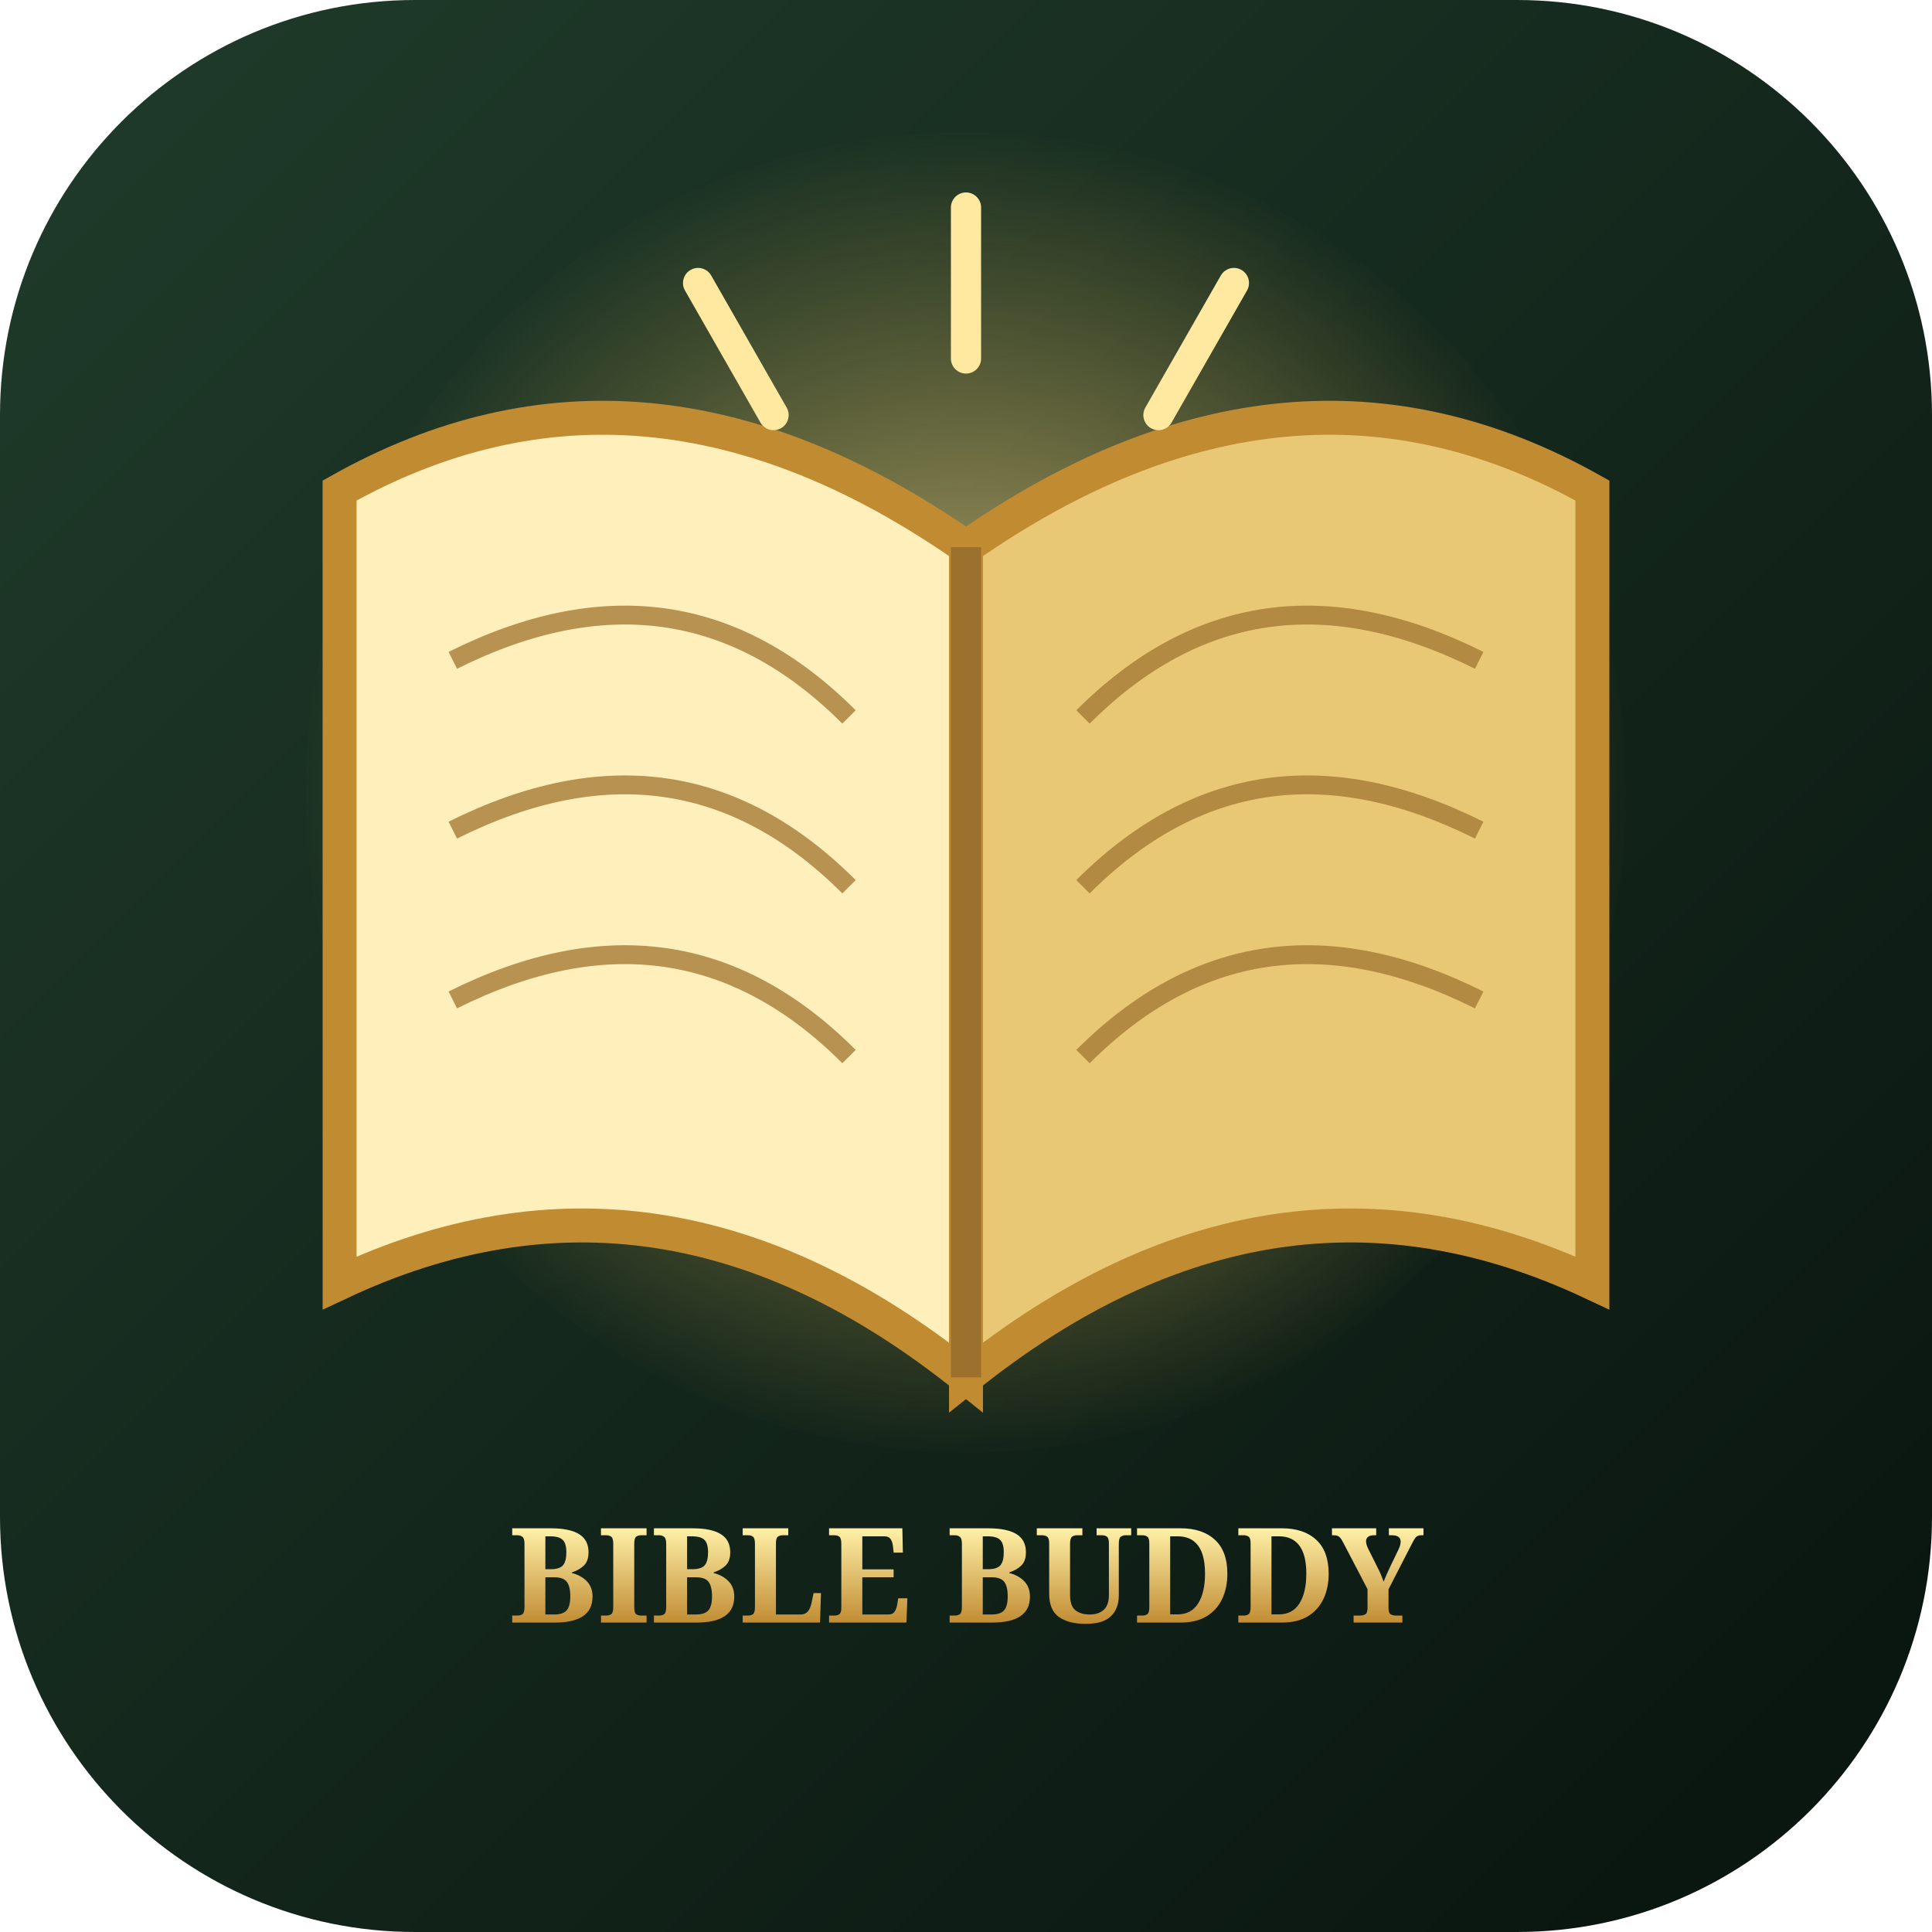
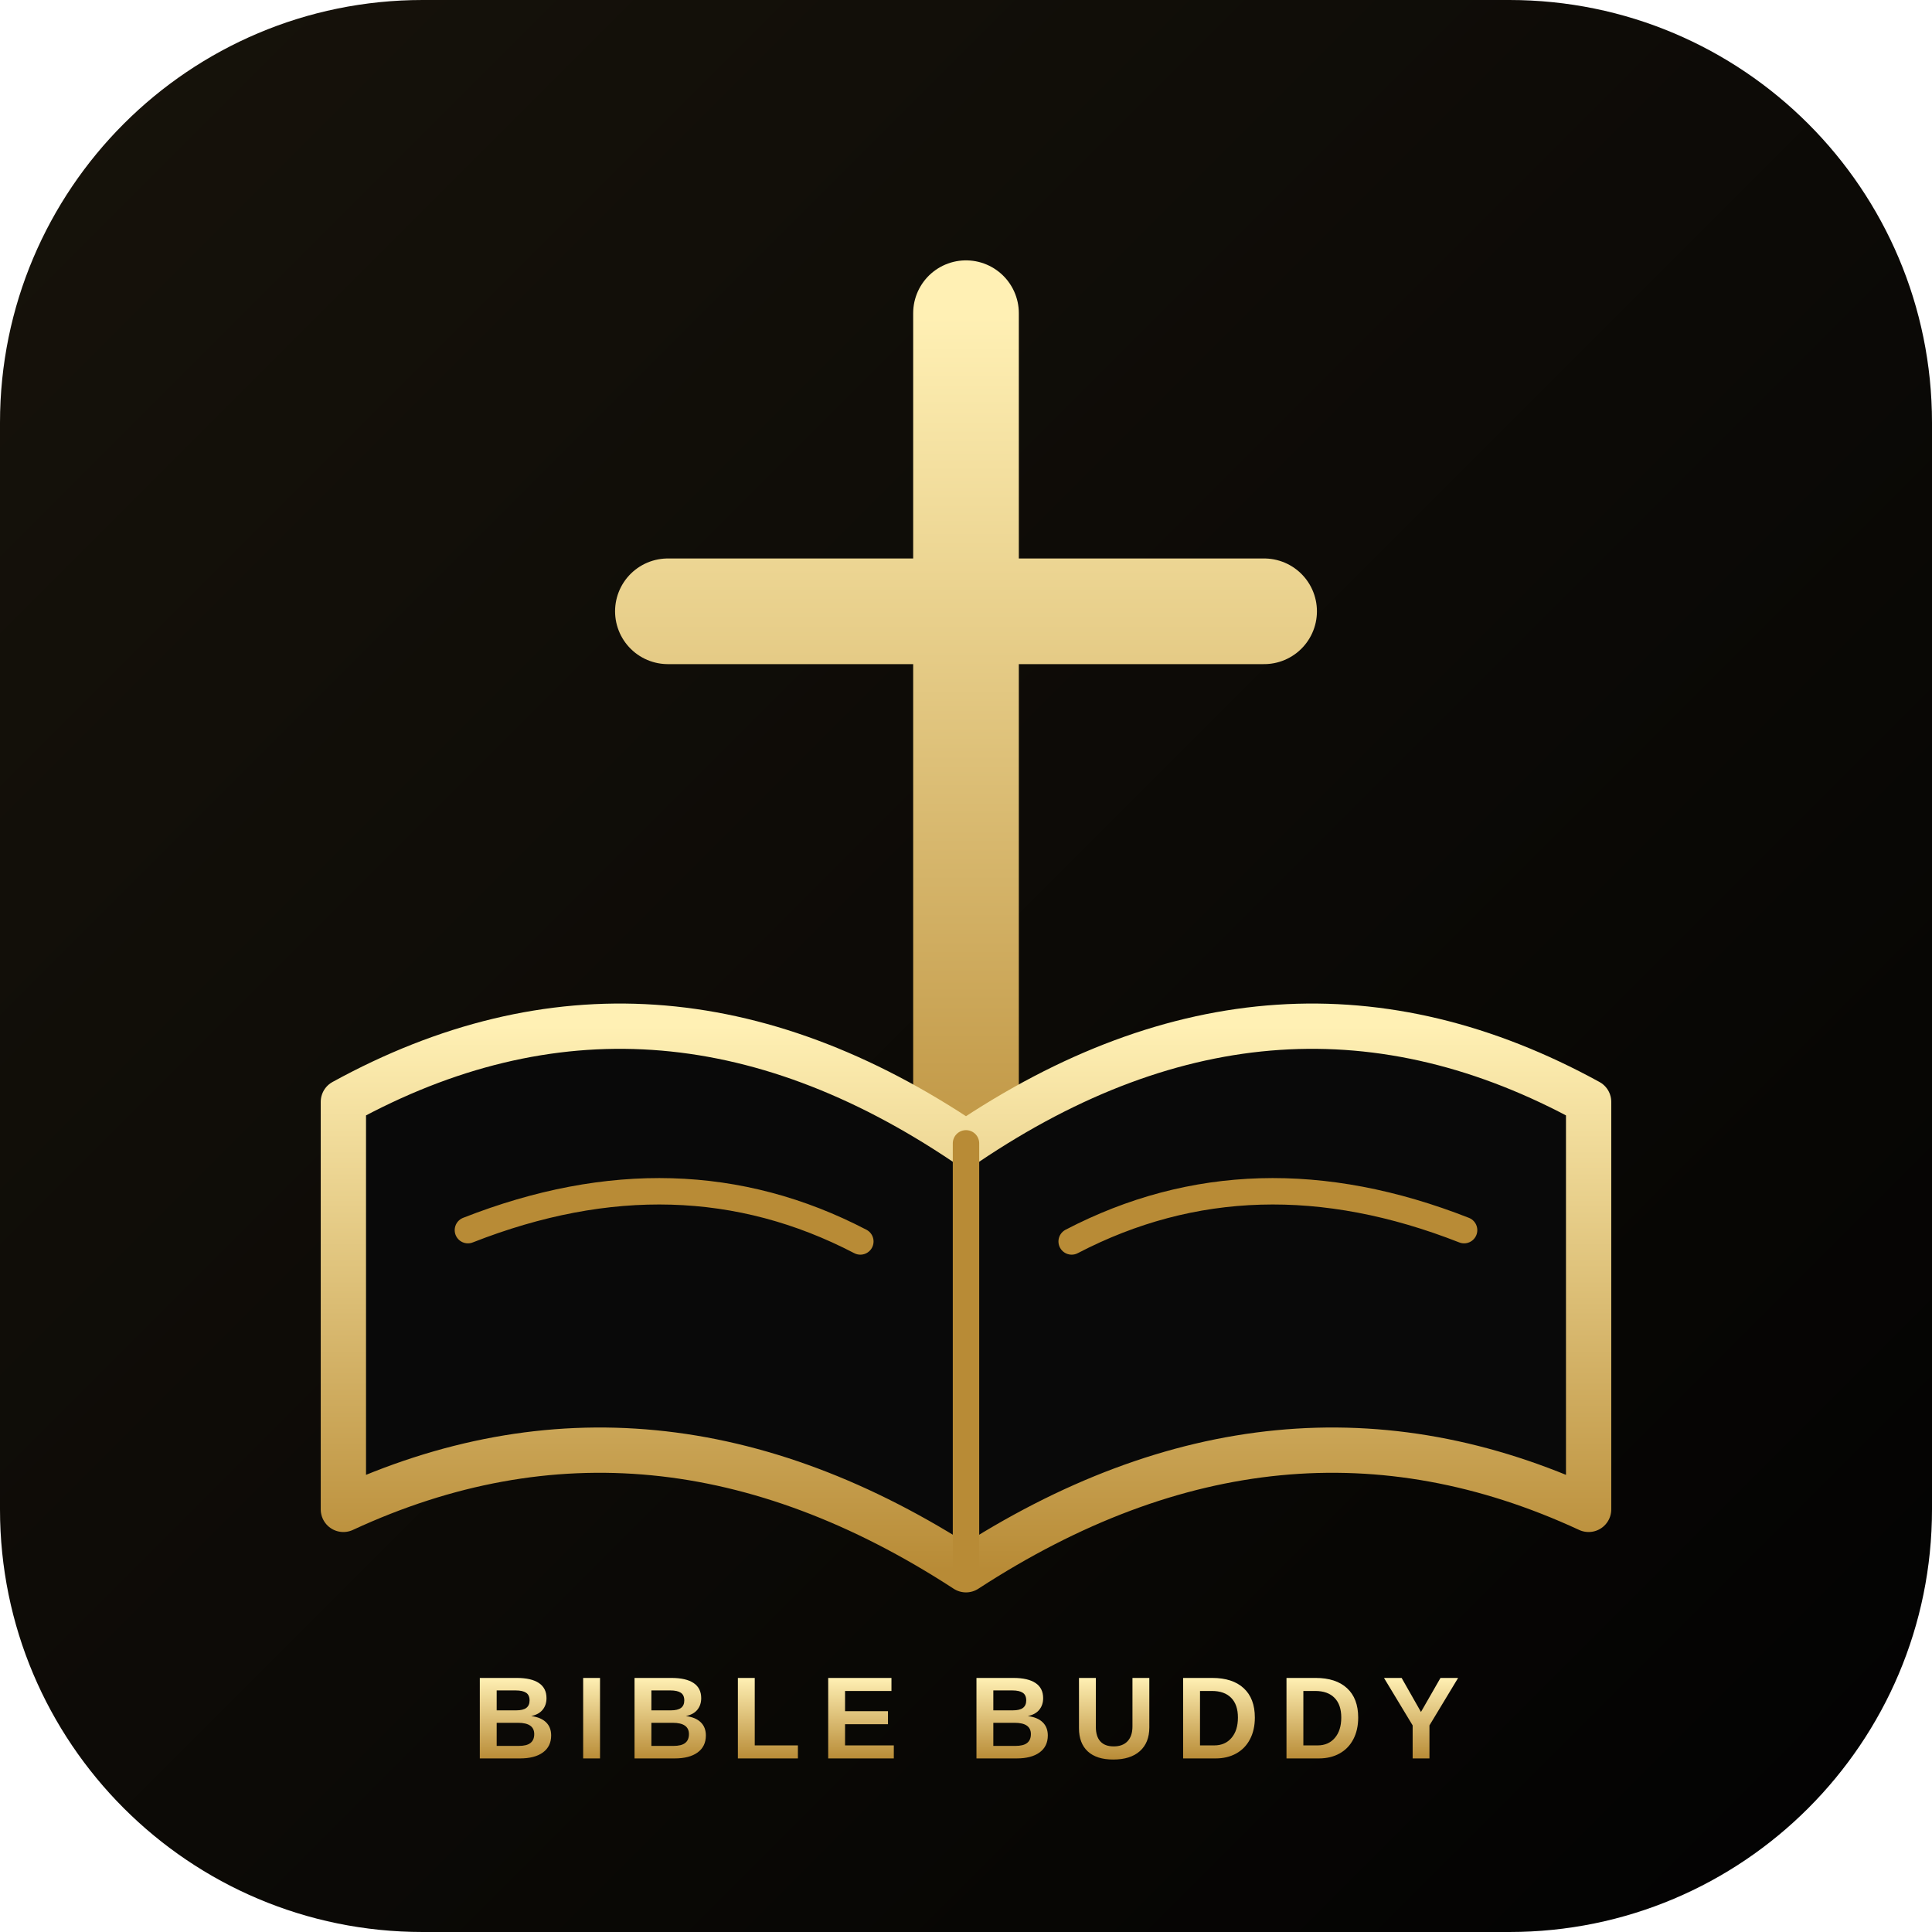
<svg xmlns="http://www.w3.org/2000/svg" viewBox="0 0 512 512">
  <defs>
-     <linearGradient id="bg" x2="1" y2="1">
-       <stop stop-color="#203c2b" />
-       <stop offset="1" stop-color="#08130e" />
+     <linearGradient id="bg" x1="0" y1="0" x2="1" y2="1">
+       <stop stop-color="#17130b" />
+       <stop offset="1" stop-color="#020202" />
    </linearGradient>
-     <linearGradient id="gold" x2="0" y2="1">
-       <stop stop-color="#fff1a8" />
-       <stop offset="1" stop-color="#c18b32" />
+     <linearGradient id="gold" x1="0" y1="0" x2="0" y2="1">
+       <stop stop-color="#fff0b4" />
+       <stop offset="1" stop-color="#b88b36" />
    </linearGradient>
-     <radialGradient id="glow">
-       <stop stop-color="#ffe9a0" stop-opacity=".8" />
-       <stop offset="1" stop-color="#e4b84e" stop-opacity="0" />
-     </radialGradient>
  </defs>
-   <rect width="512" height="512" rx="110" fill="url(#bg)" />
-   <circle cx="256" cy="210" r="175" fill="url(#glow)" />
-   <path d="M256 145 Q170 85 90 130 L90 340 Q175 300 256 365Z" fill="#fff0bb" stroke="#c18b32" stroke-width="9" />
-   <path d="M256 145 Q342 85 422 130 L422 340 Q337 300 256 365Z" fill="#e8c875" stroke="#c18b32" stroke-width="9" />
-   <path d="M256 145V365" stroke="#9c702d" stroke-width="8" />
-   <g fill="none" stroke="#a67a36" stroke-width="5" opacity=".8">
-     <path d="M120 175 Q180 145 225 190" />
-     <path d="M120 220 Q180 190 225 235" />
-     <path d="M120 265 Q180 235 225 280" />
-     <path d="M392 175 Q332 145 287 190" />
-     <path d="M392 220 Q332 190 287 235" />
-     <path d="M392 265 Q332 235 287 280" />
-   </g>
-   <path d="M256 55V95 M185 75L205 110 M327 75L307 110" stroke="#ffe9a0" stroke-width="8" stroke-linecap="round" />
-   <text x="256" y="430" text-anchor="middle" fill="url(#gold)" font-size="35" font-weight="bold" font-family="Georgia">BIBLE BUDDY</text>
+   <rect width="512" height="512" rx="112" fill="url(#bg)" />
+   <path d="M256 83v250M177 162h158" stroke="url(#gold)" stroke-width="28" stroke-linecap="round" />
+   <path d="M91 292q82-45 165 11 83-56 165-11v108q-82-38-165 16-83-54-165-16z" fill="#090909" stroke="url(#gold)" stroke-width="12" stroke-linejoin="round" />
+   <path d="M256 303v112M124 326q56-22 104 3m160-3q-56-22-104 3" fill="none" stroke="#b88b36" stroke-width="7" stroke-linecap="round" />
+   <text x="256" y="466" text-anchor="middle" fill="url(#gold)" font-size="31" font-weight="700" letter-spacing="5" font-family="Arial,sans-serif">BIBLE BUDDY</text>
</svg>
